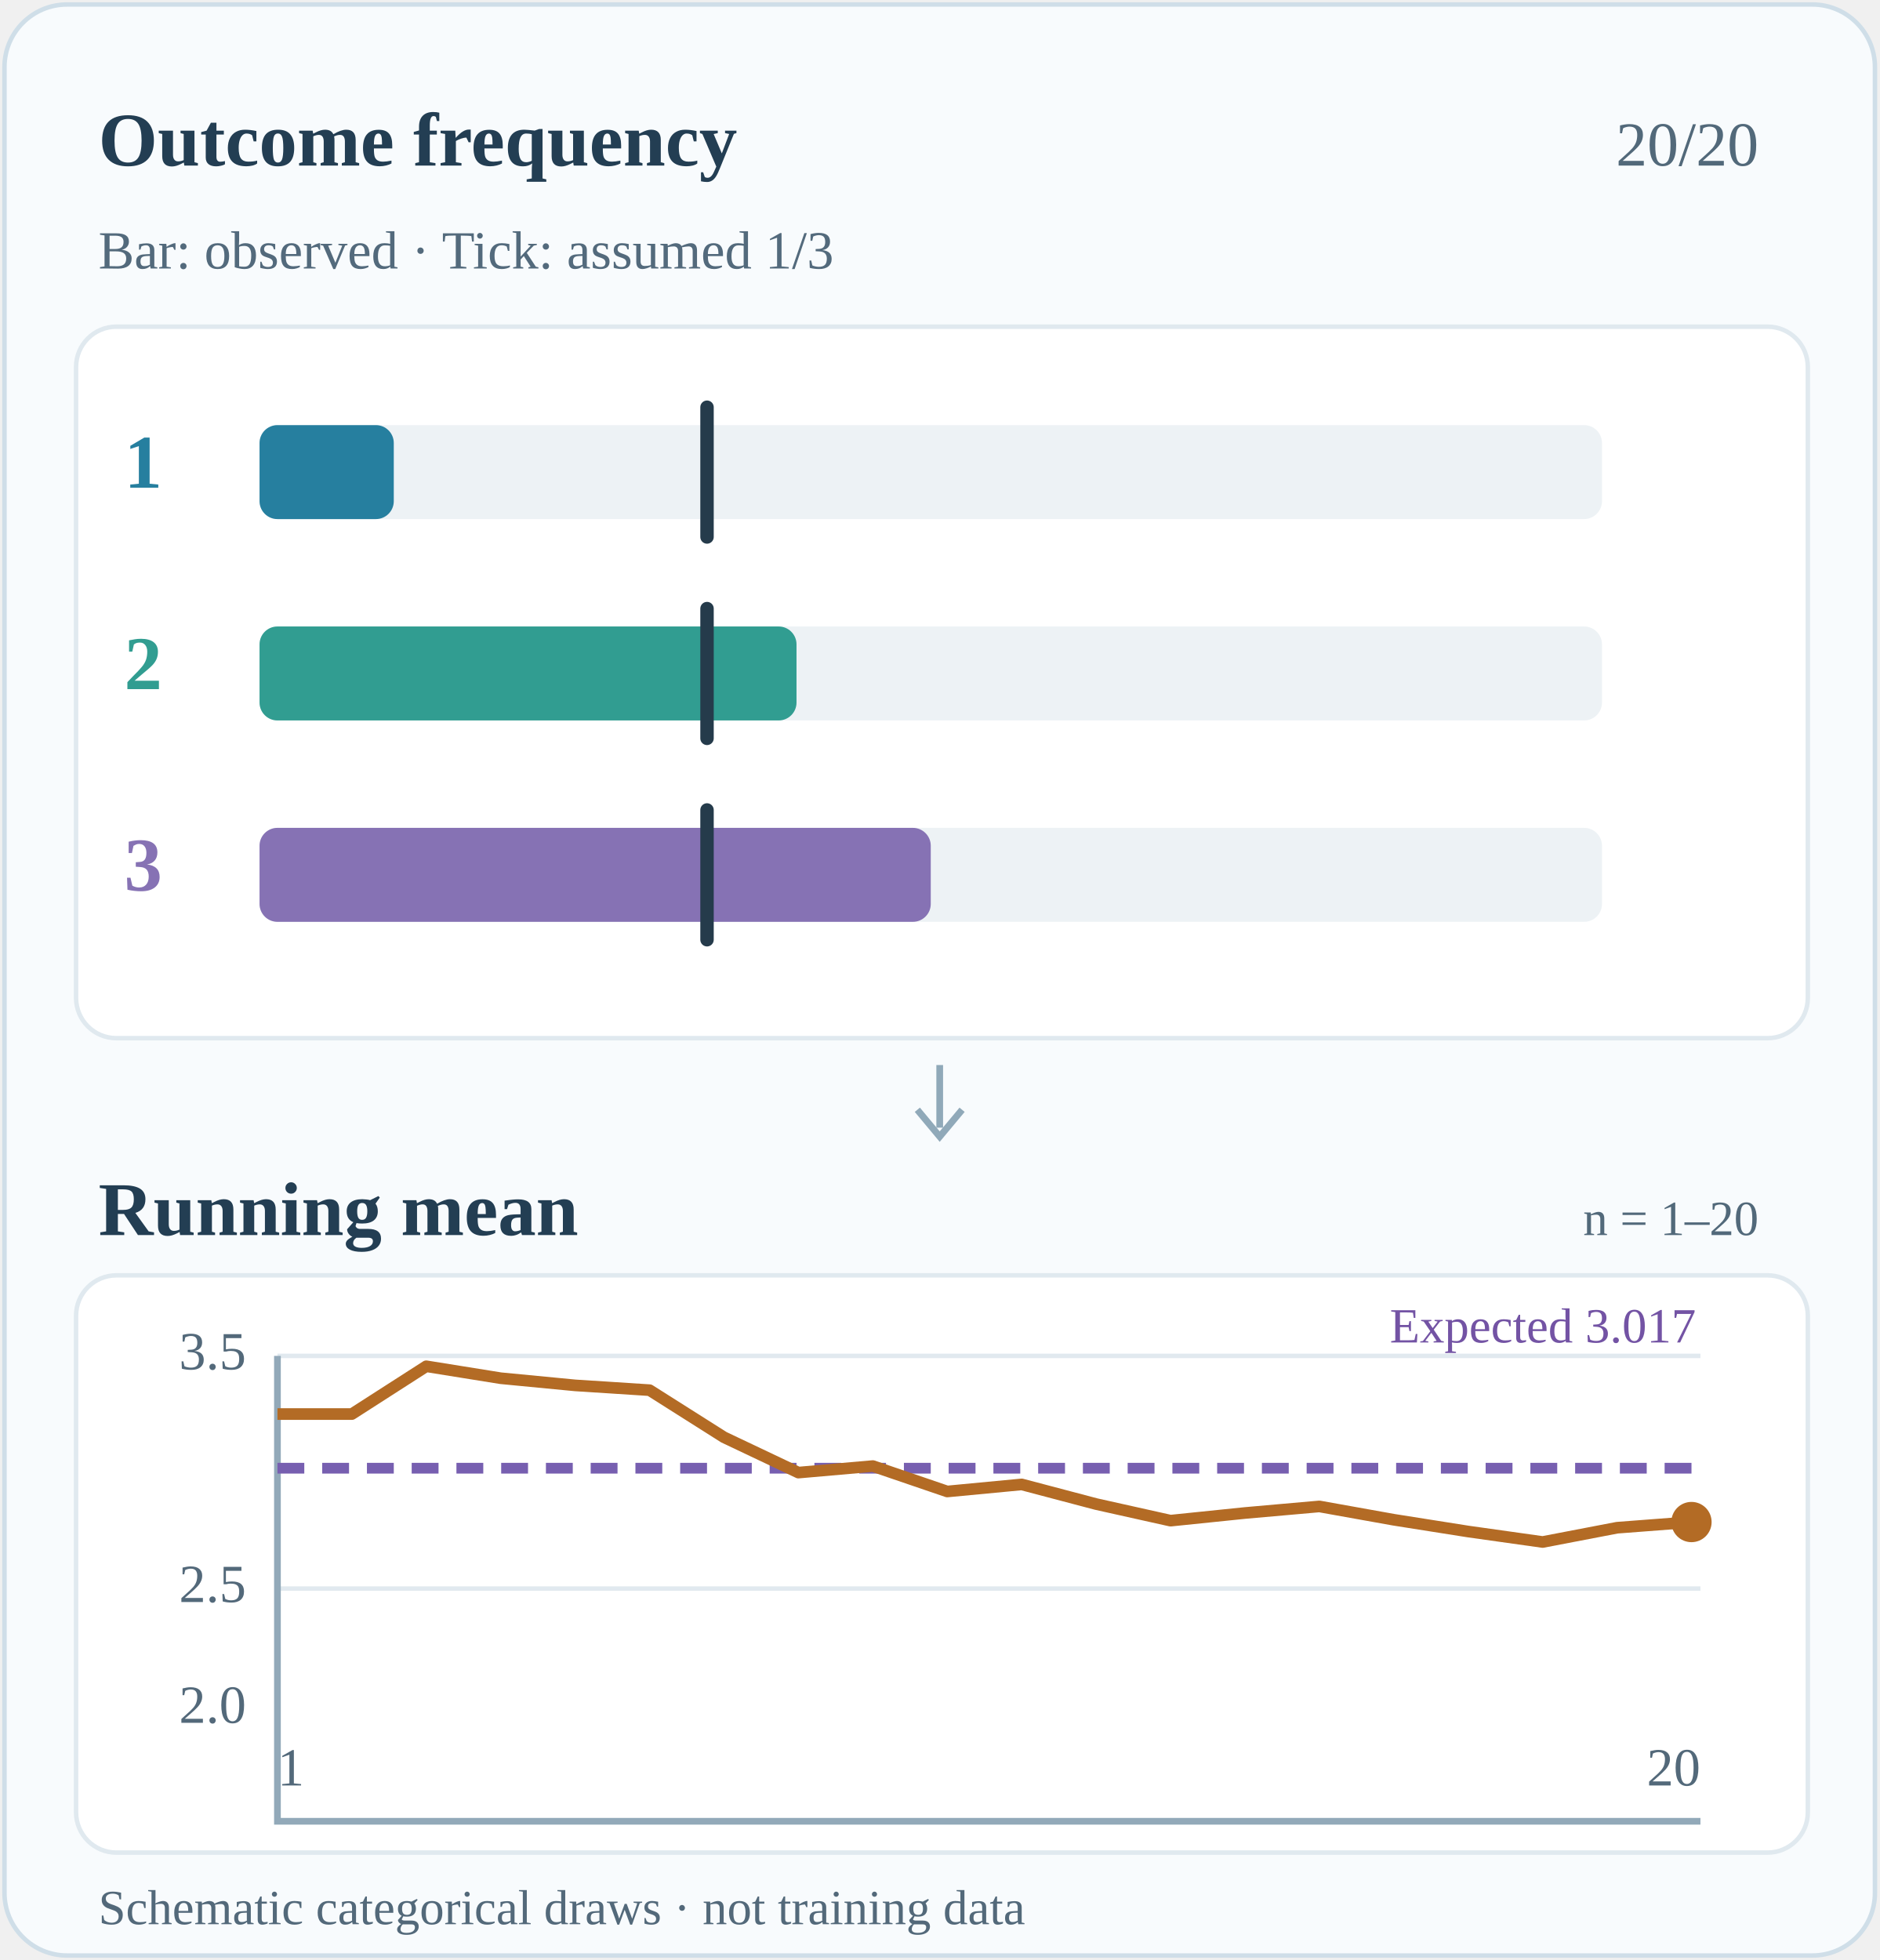
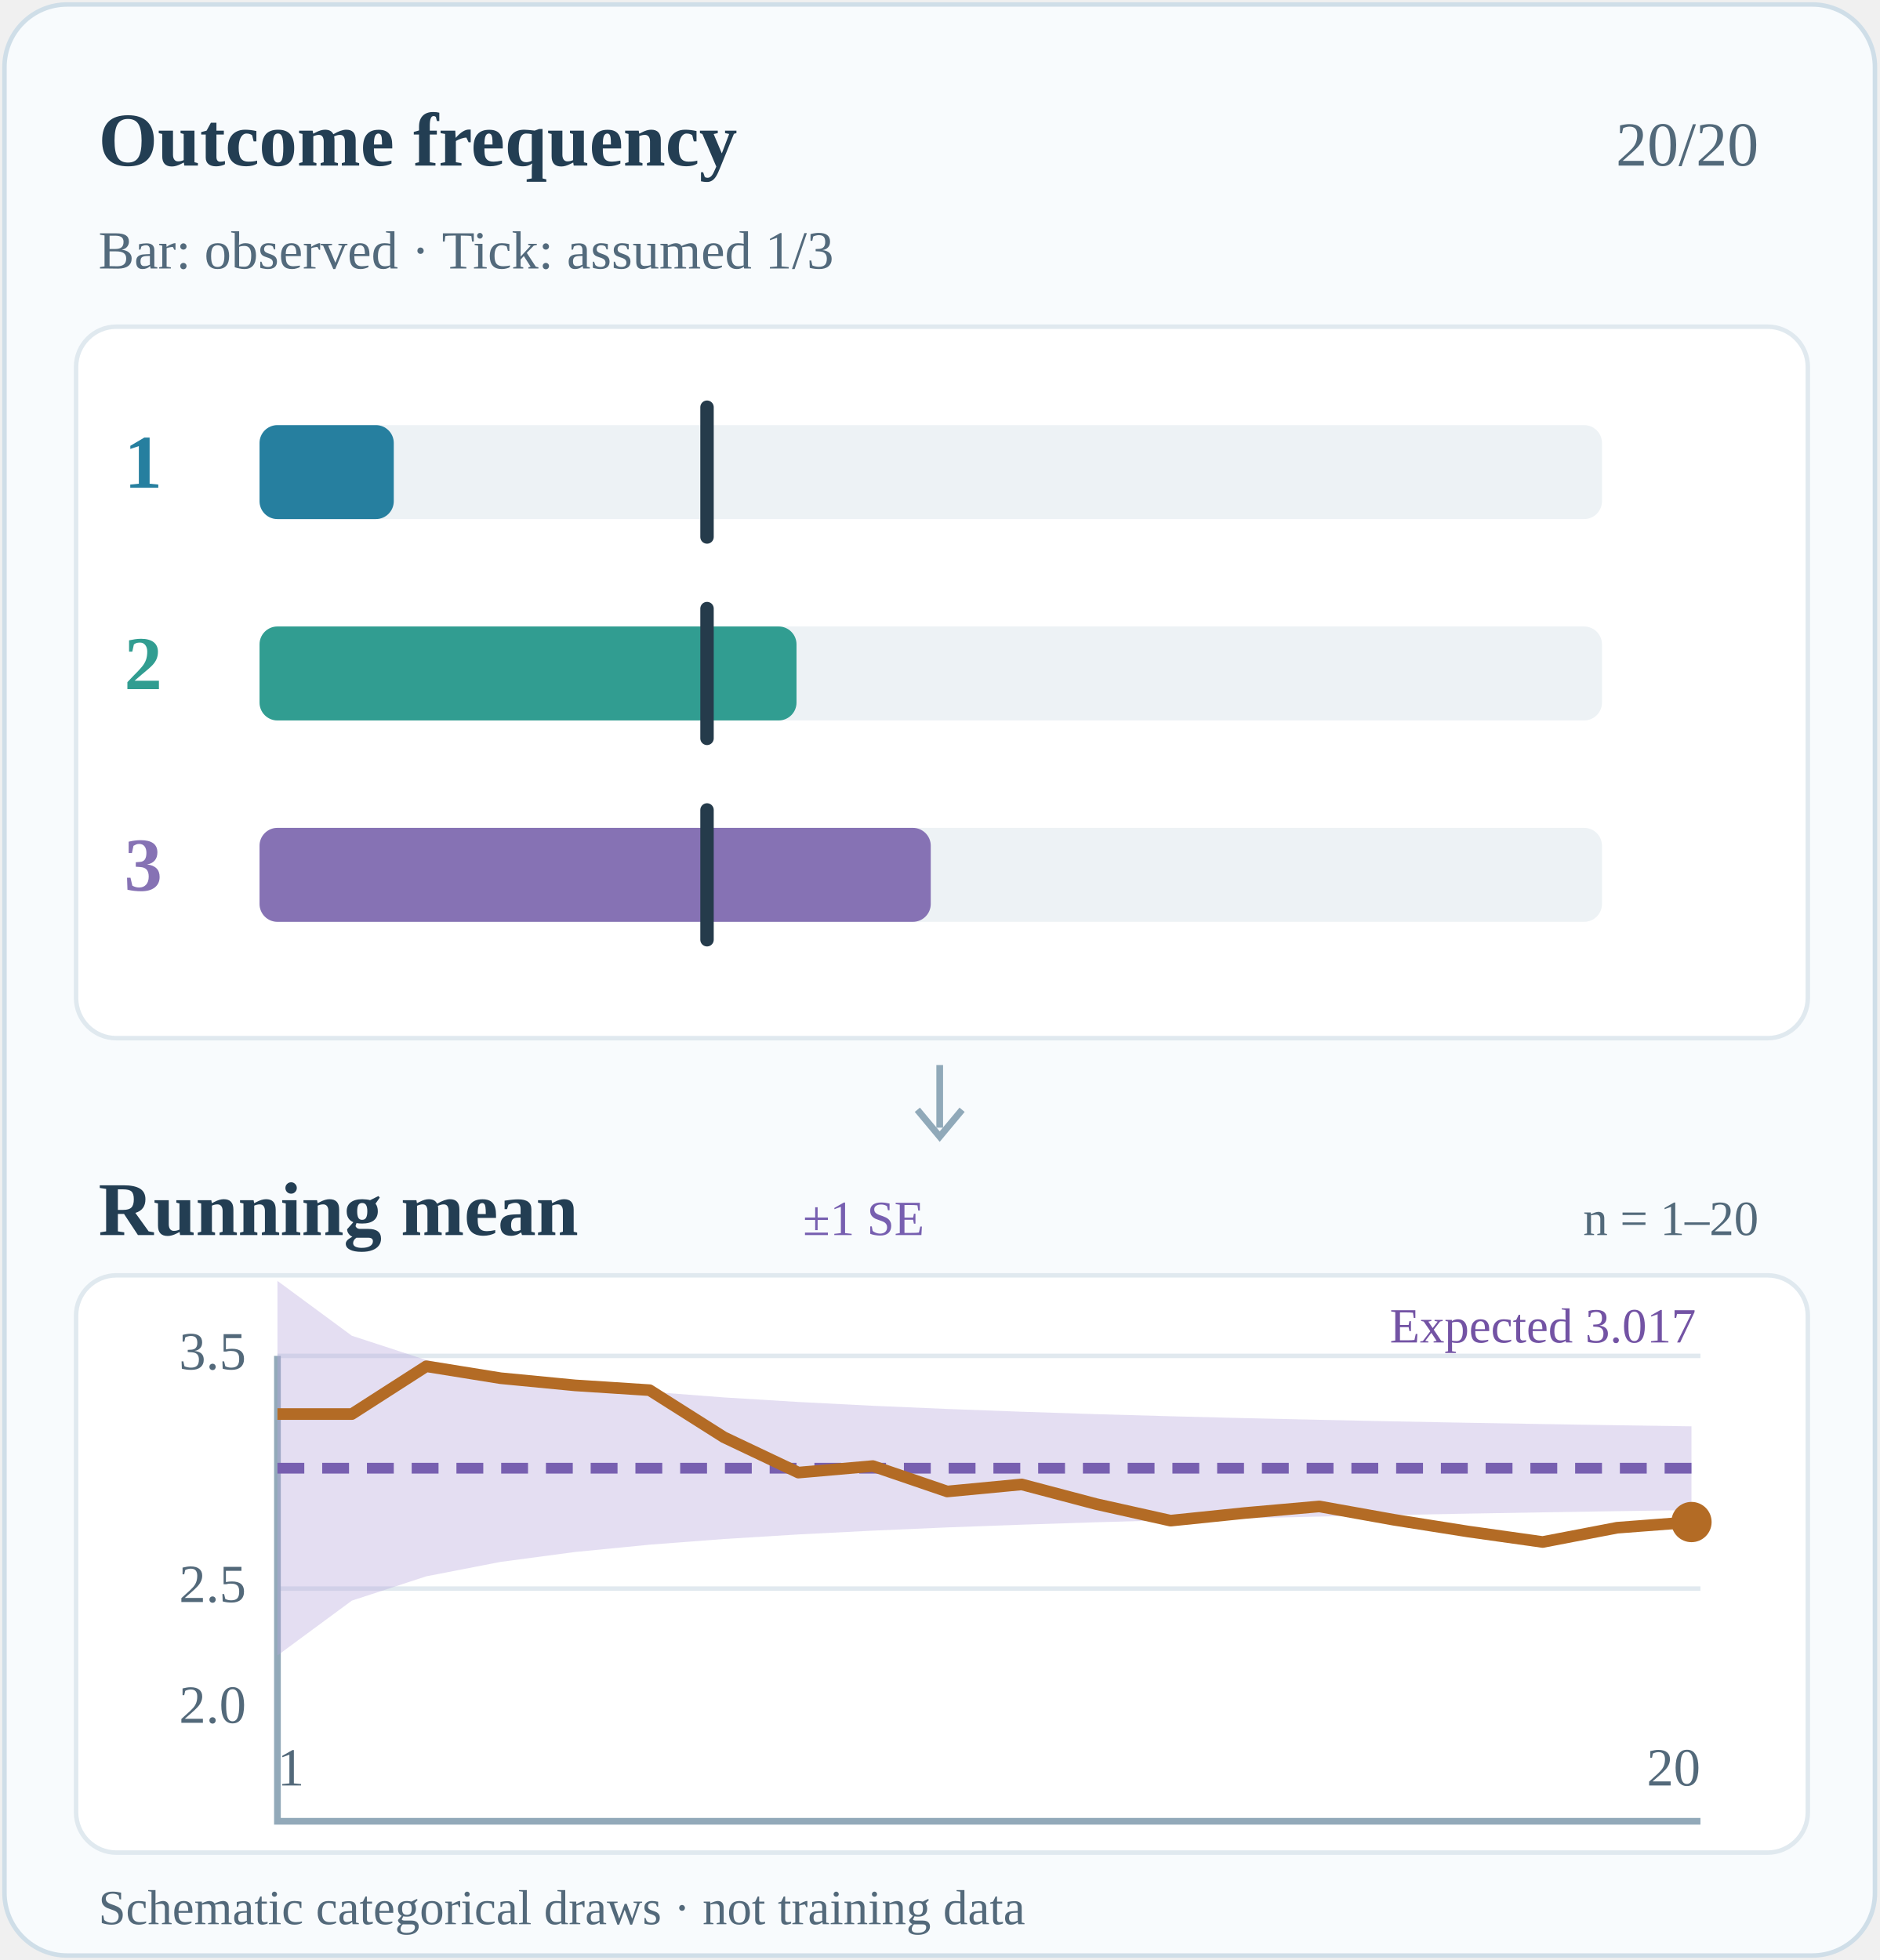
<svg xmlns="http://www.w3.org/2000/svg" viewBox="0 0 420 438" role="img" aria-labelledby="title desc">
  <rect x="1" y="1" width="418" height="436" rx="14" fill="#f8fbfd" stroke="#cfdee8" />
  <text x="22" y="37" font-weight="700" font-size="17" fill="#233e53">Outcome frequency</text>
  <text x="22" y="60" font-size="12" fill="#536a7c">Bar: observed · Tick: assumed 1/3</text>
  <rect x="17" y="73" width="387" height="159" rx="9" fill="#fff" stroke="#e0e9ef" />
  <text x="32" y="109" text-anchor="middle" font-size="17" font-weight="700" fill="#267f9f">1</text>
  <rect x="58" y="95" width="300" height="21" rx="4" fill="#edf2f5" />
  <rect x="58" y="95" width="30.00" height="21" rx="4" fill="#267f9f" />
  <path d="M158 91v29" stroke="#253b4b" stroke-width="3" stroke-linecap="round" />
  <text x="32" y="154" text-anchor="middle" font-size="17" font-weight="700" fill="#319d91">2</text>
  <rect x="58" y="140" width="300" height="21" rx="4" fill="#edf2f5" />
  <rect x="58" y="140" width="120.00" height="21" rx="4" fill="#319d91" />
  <path d="M158 136v29" stroke="#253b4b" stroke-width="3" stroke-linecap="round" />
  <text x="32" y="199" text-anchor="middle" font-size="17" font-weight="700" fill="#8672b4">3</text>
  <rect x="58" y="185" width="300" height="21" rx="4" fill="#edf2f5" />
  <rect x="58" y="185" width="150.00" height="21" rx="4" fill="#8672b4" />
  <path d="M158 181v29" stroke="#253b4b" stroke-width="3" stroke-linecap="round" />
  <path d="M210 238v14" stroke="#90a9b9" stroke-width="1.5" />
  <path d="M205 248l5 6 5-6" fill="none" stroke="#90a9b9" stroke-width="1.5" />
  <text x="22" y="276" font-size="17" font-weight="700" fill="#233e53">Running mean</text>
+   <text x="193" y="276" font-size="11" text-anchor="middle" fill="#775fb0">±1 SE</text>
  <text x="393" y="276" font-size="11" fill="#52697a" text-anchor="end">n = 1–20</text>
  <rect x="17" y="285" width="387" height="129" rx="9" fill="#fff" stroke="#e0e9ef" />
  <path d="M62 303H380 M62 355H380 M62 407H380" stroke="#e1e9ef" stroke-width="1" />
  <path d="M62 303V407H380" fill="none" stroke="#92a9b9" stroke-width="1.5" />
  <text x="55" y="306" text-anchor="end" font-size="12" fill="#53697a">3.5</text>
  <text x="55" y="358" text-anchor="end" font-size="12" fill="#53697a">2.5</text>
  <text x="55" y="385" text-anchor="end" font-size="12" fill="#53697a">2.0</text>
+   <polygon data-analytic-se-band="" points="62.00,286.24 78.63,298.50 95.26,303.93 111.89,307.17 128.53,309.38 145.16,311.01 161.79,312.28 178.42,313.30 195.05,314.15 211.68,314.86 228.32,315.48 244.95,316.02 261.58,316.49 278.21,316.91 294.84,317.29 311.47,317.63 328.11,317.95 344.74,318.23 361.37,318.50 378.00,318.74 378.00,337.46 361.37,337.70 344.74,337.96 328.11,338.25 311.47,338.56 294.84,338.91 278.21,339.29 261.58,339.71 244.95,340.18 228.32,340.72 211.68,341.33 195.05,342.05 178.42,342.90 161.79,343.92 145.16,345.19 128.53,346.82 111.89,349.03 95.26,352.26 78.63,357.69 62.00,369.95" fill="#b7a5dc" fill-opacity="0.37" />
  <path d="M62 328.10H380" stroke="#775fb0" stroke-width="2.4" stroke-dasharray="6 4" />
  <text x="379" y="300" font-size="11" text-anchor="end" fill="#7353a4">Expected 3.017</text>
  <polyline points="62.00,316.00 78.63,316.00 95.26,305.32 111.89,307.99 128.53,309.59 145.16,310.66 161.79,321.19 178.42,329.08 195.05,327.62 211.68,333.30 228.32,331.72 244.95,336.11 261.58,339.82 278.21,338.11 294.84,336.64 311.47,339.62 328.11,342.25 344.74,344.59 361.37,341.40 378.00,340.13" stroke="#b36b25" stroke-width="2.6" fill="none" stroke-linejoin="round" />
  <circle cx="378.00" cy="340.13" r="4.5" fill="#b36b25" />
  <text x="62" y="399" font-size="12" fill="#53697a">1</text>
  <text x="380" y="399" font-size="12" text-anchor="end" fill="#53697a">20</text>
  <text x="22" y="430" font-size="11" fill="#53697a">Schematic categorical draws · not training data</text>
  <text x="393" y="37" font-size="14" text-anchor="end" fill="#52697a">20/20</text>
</svg>
